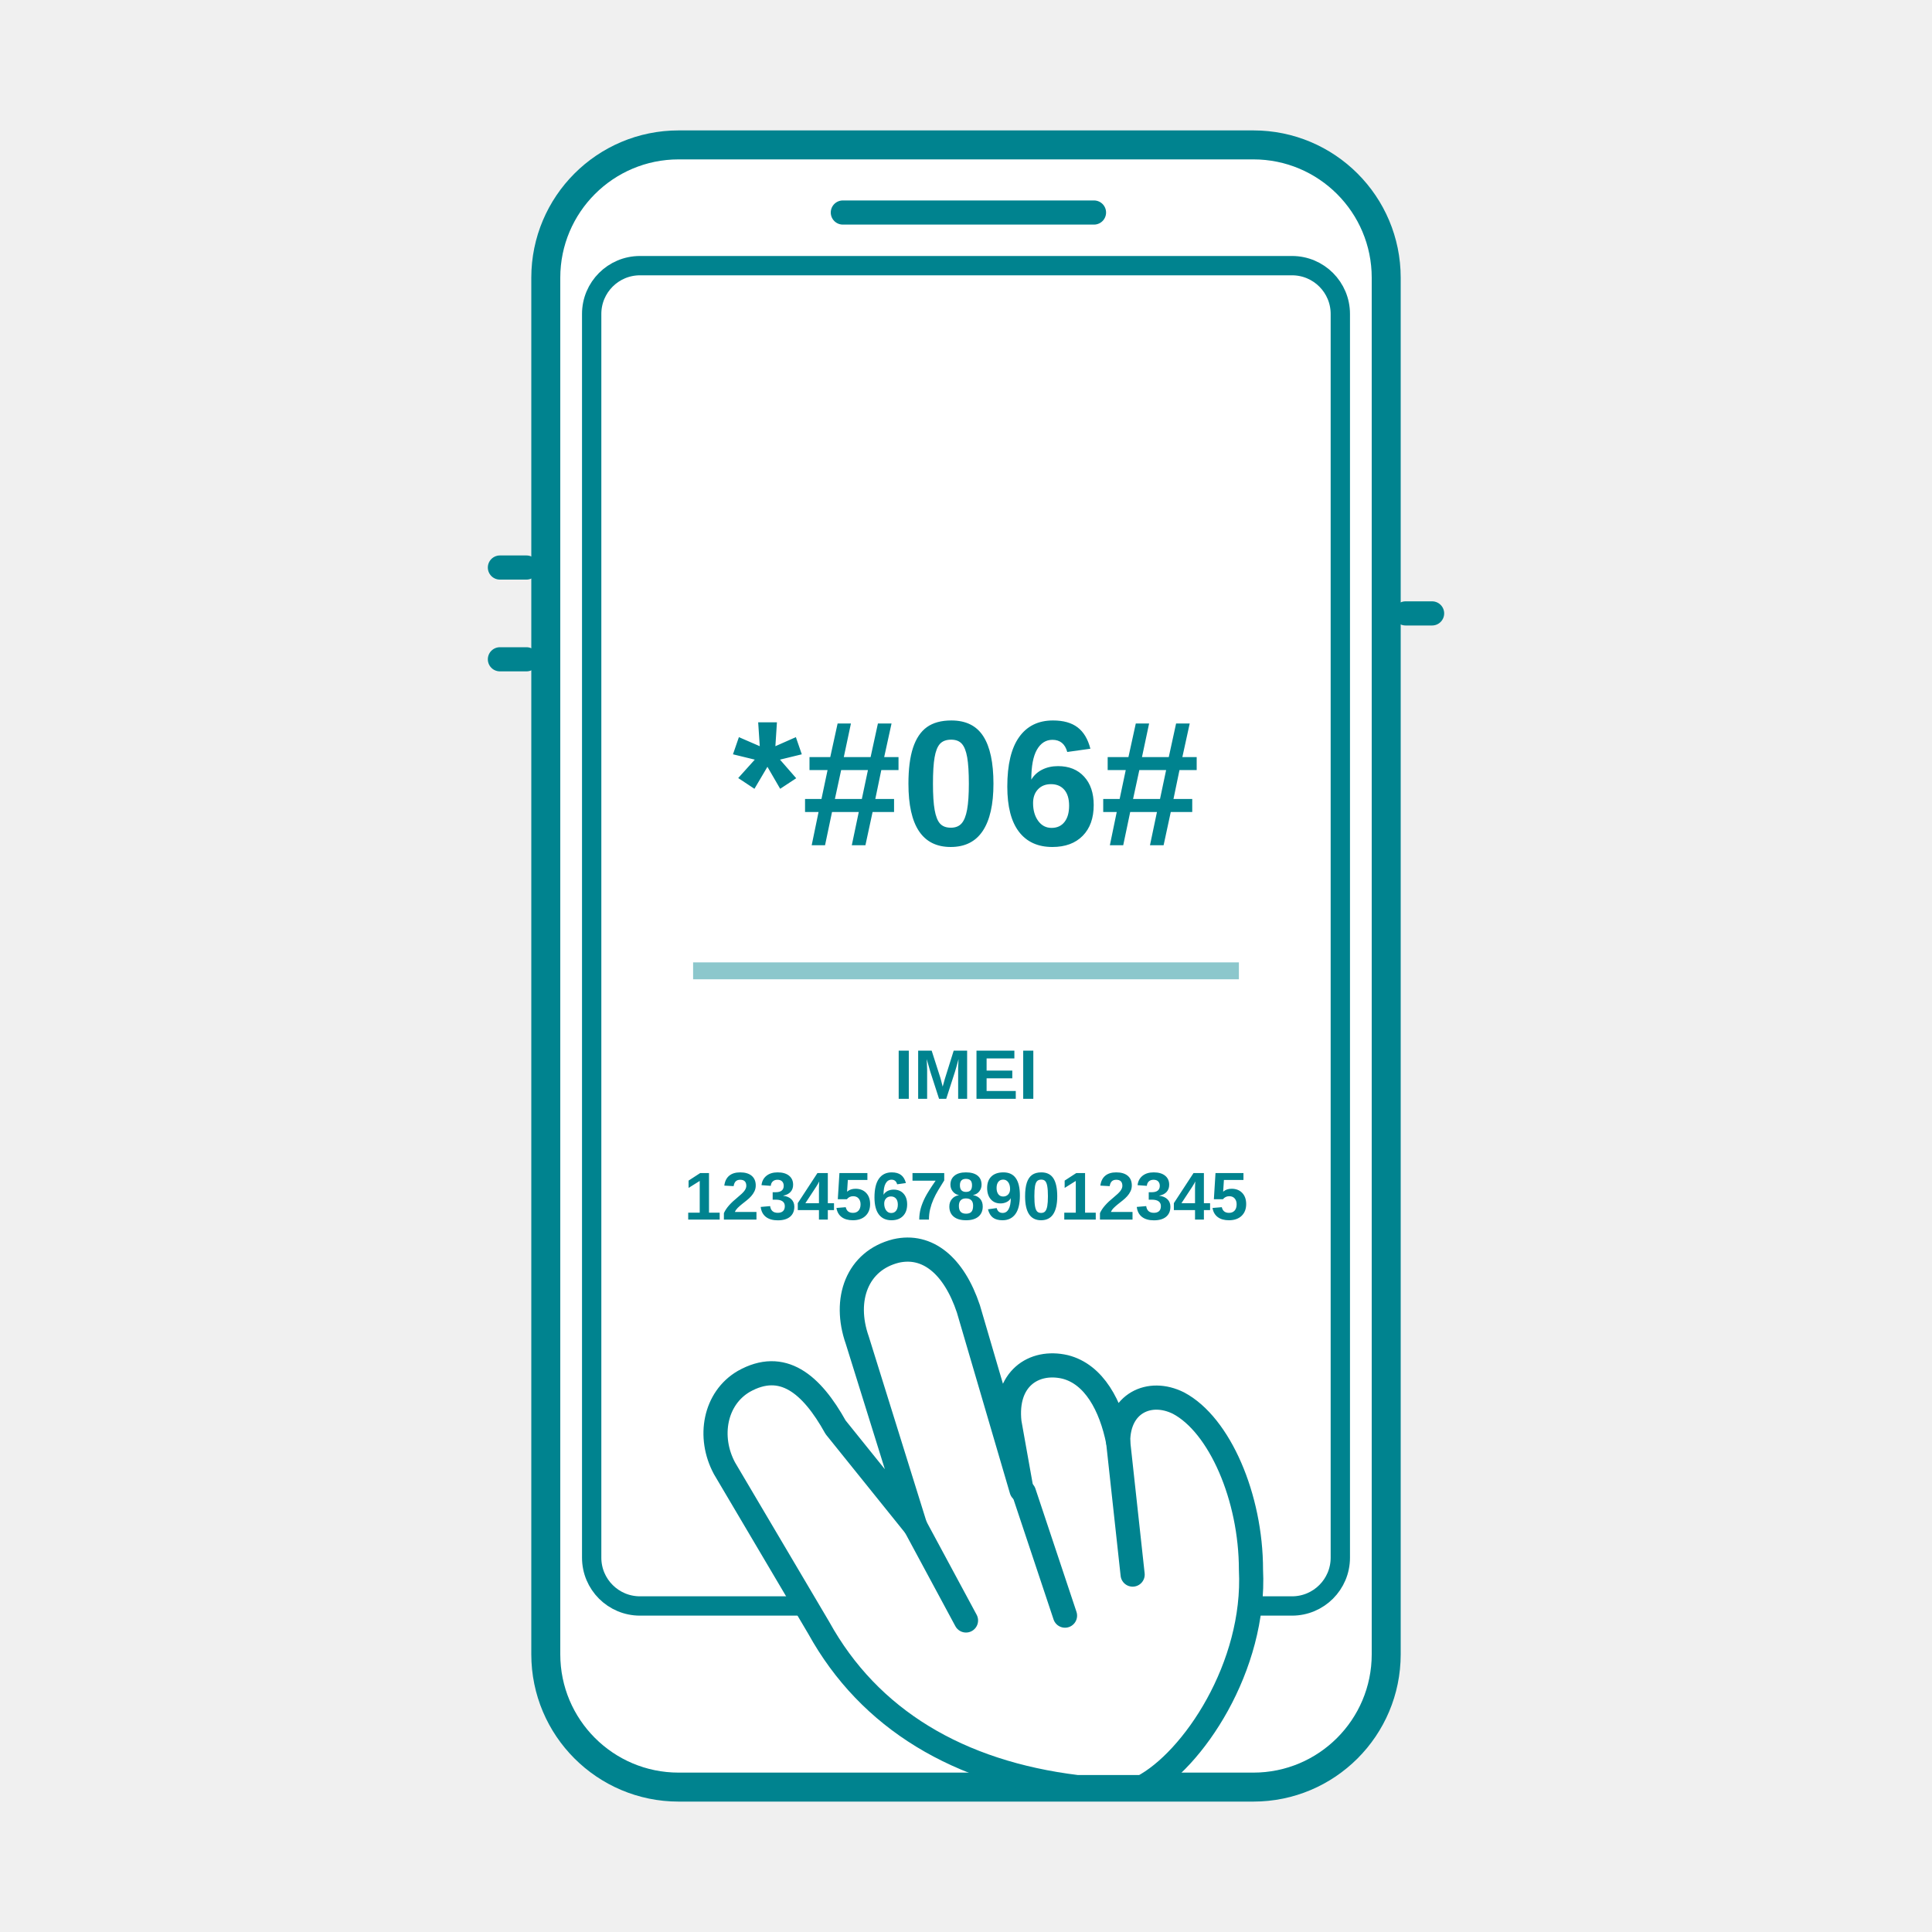
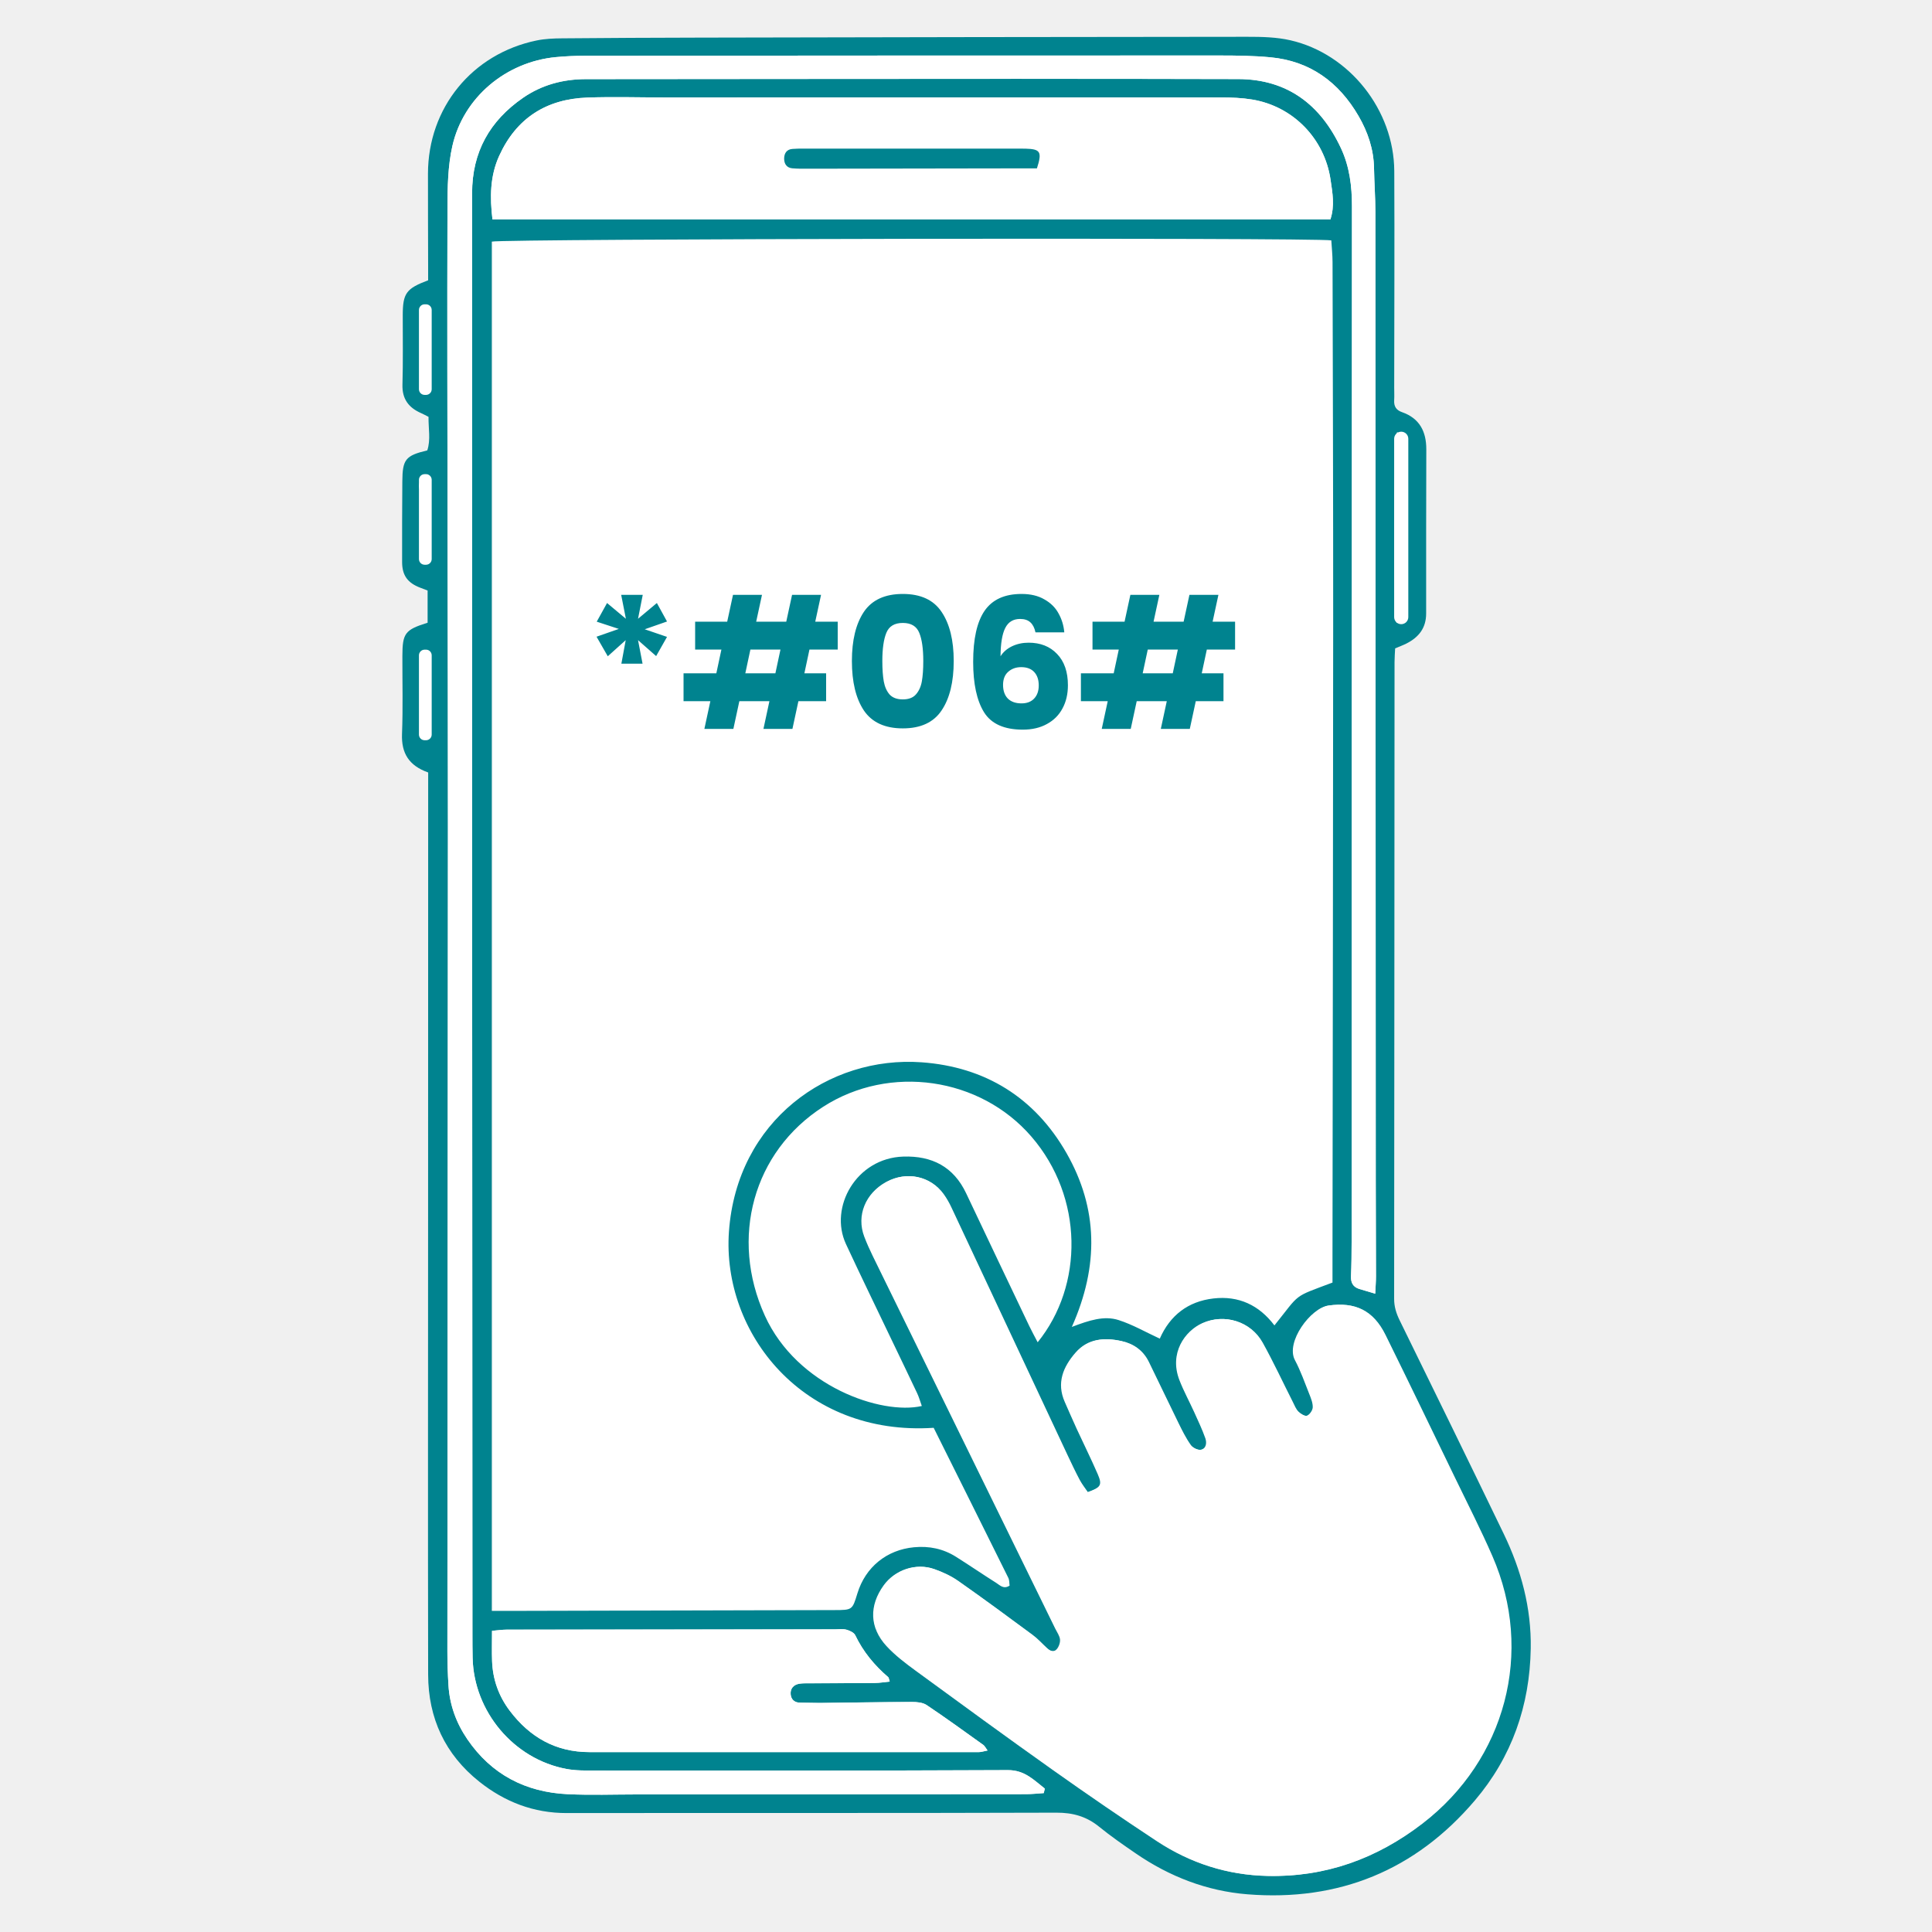
- <svg xmlns="http://www.w3.org/2000/svg" width="800" height="800" viewBox="0 0 800 800" fill="none" role="img" aria-labelledby="title desc">
-   <g stroke="#00838F" stroke-linecap="round" stroke-linejoin="round" fill="none">
-     <rect x="226" y="60" width="348" height="680" rx="55" fill="#fff" stroke-width="12" />
-     <rect x="245" y="110" width="310" height="555" rx="20" stroke-width="8" />
-     <path d="M349 88 H453 M358 699 H444" stroke-width="10" />
-     <path d="M218 235 H207 M218 273 H207 M582 254 H593" stroke-width="10" />
-   </g>
-   <text x="400" y="350" text-anchor="middle" font-family="Poppins,Arial,sans-serif" font-size="74" font-weight="600" fill="#00838F">*#06#</text>
-   <path d="M287 402 H513" stroke="#00838F" stroke-width="7" opacity=".45" />
-   <text x="400" y="455" text-anchor="middle" font-family="Poppins,Arial,sans-serif" font-size="29" font-weight="600" fill="#00838F">IMEI</text>
-   <text x="400" y="505" text-anchor="middle" font-family="Poppins,Arial,sans-serif" font-size="28" font-weight="600" fill="#00838F">123456789012345</text>
-   <g stroke="#00838F" stroke-width="10" stroke-linecap="round" stroke-linejoin="round">
-     <path fill="#fff" d="M446 740 C397 734 360 712 339 674 L300 608 C293 595 296 579 308 572 C324 563 336 573 346 591 L379 632 L355 555 C349 538 355 522 371 518 C384 515 395 524 401 542 L423 617 L418 589 C416 571 428 563 441 566 C453 569 460 582 463 597 C463 581 476 575 488 581 C505 590 518 620 518 650 C520 690 494 729 473 740 Z" />
-     <path d="M379 632 L400 671 M424 618 L441 669 M463 597 L469 652" fill="none" />
-   </g>
+ <svg xmlns="http://www.w3.org/2000/svg" width="1365" height="1365" viewBox="0 0 1365 1365" fill="none" role="img" aria-labelledby="title desc">
+   <rect x="348" y="165" width="594" height="986" fill="white" />
+   <path d="M302.524 545.78C288.844 540.91 283.514 532.12 284.034 518.57C284.744 500.27 284.254 481.92 284.294 463.58C284.334 447.37 286.114 444.94 302.114 439.98C302.114 432.71 302.114 425.18 302.114 417.22C300.494 416.6 298.654 415.89 296.824 415.19C288.014 411.83 284.124 406.54 284.104 397.18C284.054 378.18 284.124 359.19 284.254 340.19C284.364 324.53 286.484 321.91 301.894 318.2C304.394 310.63 302.634 302.73 302.764 294.5C300.914 293.57 299.234 292.64 297.484 291.87C288.704 288.01 284.044 281.87 284.344 271.72C284.824 255.4 284.524 239.06 284.554 222.73C284.584 207.24 286.934 203.85 302.484 198.05C302.484 194.87 302.494 191.26 302.484 187.66C302.444 166 302.344 144.33 302.374 122.67C302.444 76.17 333.554 37.97 379.214 28.58C385.034 27.38 391.124 27.14 397.104 27.09C429.424 26.8 461.754 26.64 494.074 26.58C623.054 26.32 752.034 26.06 881.014 26C891.284 25.99 901.844 26.19 911.764 28.48C953.504 38.1 984.864 77.77 985.084 120.87C985.334 171.86 985.074 222.86 985.034 273.85C985.034 276.85 985.194 279.86 985.014 282.85C984.764 287.08 986.434 289.76 990.504 291.18C1002.95 295.51 1007.74 304.89 1007.71 317.47C1007.63 356.13 1007.54 394.79 1007.6 433.45C1007.61 443.7 1002.38 450.23 993.744 454.63C991.384 455.83 988.874 456.74 985.694 458.09C985.554 461.2 985.274 464.46 985.274 467.72C985.184 617.7 985.144 767.68 984.984 917.66C984.974 923.21 986.494 927.96 988.894 932.86C1013.52 983.09 1038.12 1033.32 1062.43 1083.71C1074.73 1109.21 1081.97 1136 1081.5 1164.63C1080.84 1205.12 1068.11 1241.41 1041.96 1272.13C999.984 1321.47 945.854 1343.51 881.404 1338.37C852.774 1336.09 826.314 1325.88 802.494 1309.52C793.714 1303.49 784.904 1297.42 776.654 1290.7C767.684 1283.39 758.094 1280.65 746.364 1280.69C631.044 1281.07 515.734 1280.82 400.414 1280.97C377.034 1281 356.644 1273.1 338.694 1258.84C314.474 1239.6 302.554 1213.91 302.494 1183.18C302.294 1078.2 302.434 973.21 302.454 868.23C302.474 763.24 302.494 658.26 302.514 553.27C302.524 550.94 302.524 548.64 302.524 545.78ZM941.434 906.16C941.434 899.77 941.424 893.46 941.434 887.16C941.604 737.84 941.874 588.53 941.924 439.21C941.954 354.55 941.674 269.9 941.474 185.24C941.464 180.02 940.884 174.8 940.594 169.83C928.224 167.79 355.284 168.64 347.454 170.71C347.454 492.65 347.454 814.76 347.454 1138.11C354.784 1138.11 361.664 1138.12 368.544 1138.11C442.204 1137.93 515.864 1137.75 589.514 1137.56C602.204 1137.53 602.204 1137.49 605.764 1125.79C611.444 1107.15 626.524 1094.98 645.774 1093.17C656.454 1092.16 666.374 1094.2 675.414 1099.9C684.994 1105.94 694.344 1112.34 703.924 1118.39C706.494 1120.01 709.034 1123.04 713.314 1120.27C713.044 1118.51 713.204 1116.42 712.404 1114.8C694.854 1079.35 677.194 1043.96 659.664 1008.78C567.644 1014.86 509.914 941.92 515.014 870.16C520.594 791.69 585.554 745.77 651.234 750.54C695.894 753.78 731.034 775.29 753.534 814.73C775.784 853.74 776.544 894.25 757.274 937.5C769.544 932.83 780.054 929.37 790.354 932.67C800.204 935.83 809.364 941.14 819.414 945.78C826.644 929.34 839.314 919.48 857.314 917.39C875.144 915.32 889.594 922.09 900.414 936.44C919.074 913.2 912.914 916.91 941.434 906.16ZM768.234 1054.29C766.354 1051.5 764.084 1048.68 762.414 1045.54C759.294 1039.67 756.454 1033.64 753.634 1027.62C726.364 969.46 699.124 911.28 671.824 853.13C670.274 849.83 668.454 846.6 666.324 843.64C657.104 830.86 640.384 827.34 626.204 835.02C611.394 843.05 604.954 858.88 610.614 873.7C612.394 878.36 614.434 882.93 616.624 887.41C659.654 975.33 702.724 1063.22 745.784 1151.13C746.954 1153.52 748.704 1155.9 748.894 1158.39C749.074 1160.63 748.054 1163.5 746.554 1165.21C744.454 1167.61 741.684 1166.55 739.504 1164.54C736.074 1161.39 732.934 1157.84 729.214 1155.09C711.814 1142.22 694.394 1129.37 676.664 1116.95C671.564 1113.37 665.644 1110.66 659.744 1108.58C646.944 1104.07 632.234 1109.13 624.314 1120.09C613.984 1134.37 614.264 1149.93 626.254 1162.95C632.284 1169.5 639.574 1175.02 646.804 1180.31C679.064 1203.91 711.324 1227.49 743.924 1250.61C768.094 1267.75 792.554 1284.51 817.294 1300.82C840.854 1316.34 866.904 1324.75 895.304 1325.37C936.244 1326.26 972.284 1313.23 1004.63 1288.35C1063.31 1243.2 1083.57 1167.24 1054.02 1099.48C1045.91 1080.89 1036.67 1062.8 1027.83 1044.54C1011.44 1010.69 995.114 976.81 978.474 943.08C969.874 925.65 956.964 919.76 938.514 922.39C926.024 924.17 908.124 948.22 914.894 960.96C918.934 968.56 921.814 976.8 925.004 984.83C926.214 987.88 927.584 991.19 927.474 994.33C927.404 996.45 925.244 999.56 923.314 1000.24C921.694 1000.81 918.614 998.95 917.004 997.34C915.184 995.53 914.204 992.85 912.994 990.48C905.924 976.52 899.324 962.31 891.744 948.64C883.344 933.49 864.784 927.87 849.374 934.88C837.014 940.5 825.884 956.09 833.314 975.17C836.324 982.9 840.344 990.24 843.774 997.81C846.514 1003.85 849.364 1009.88 851.584 1016.12C852.714 1019.31 852.314 1023.53 848.314 1024.29C846.074 1024.71 842.344 1022.9 840.934 1020.92C837.494 1016.07 834.814 1010.64 832.174 1005.28C825.124 990.95 818.314 976.5 811.274 962.16C807.344 954.15 800.594 949.36 792.074 947.49C780.104 944.87 768.564 945.71 759.894 955.65C751.114 965.72 746.324 977.04 752.274 990.5C755.094 996.89 757.864 1003.31 760.784 1009.66C765.664 1020.24 770.864 1030.68 775.504 1041.36C778.924 1049.28 777.874 1050.86 768.234 1054.29ZM737.434 1266.87C737.684 1265.81 737.934 1264.74 738.184 1263.68C730.414 1257.67 724.024 1250.58 712.024 1250.63C615.034 1251.08 518.044 1250.96 421.054 1250.94C414.074 1250.94 406.954 1251.06 400.144 1249.79C362.954 1242.84 334.784 1209.27 333.914 1171.37C333.784 1165.71 333.774 1160.04 333.774 1154.37C333.684 947.39 333.584 740.41 333.534 533.43C333.504 401.11 333.634 268.79 333.544 136.47C333.524 107.38 346.054 85.29 369.614 69.05C382.904 59.89 397.894 55.93 413.944 55.91C461.944 55.84 509.934 55.8 557.934 55.79C663.594 55.77 769.244 55.57 874.904 55.87C909.564 55.97 933.094 73.99 947.444 104.77C953.464 117.68 955.194 131.43 955.184 145.64C955.034 389.62 955.014 633.6 954.944 877.57C954.944 885.57 954.864 893.57 954.504 901.56C954.294 906.22 955.894 909.3 960.404 910.69C963.734 911.72 967.094 912.68 971.624 914.02C971.854 908.9 972.154 905.32 972.154 901.74C972.134 879.41 972.004 857.08 971.994 834.75C971.914 606.44 971.854 378.13 971.734 149.81C971.724 139.49 970.954 129.17 970.774 118.84C970.534 105.48 966.414 93.27 959.804 81.91C945.864 57.97 925.574 43.1 897.544 40.48C885.634 39.36 873.604 39.21 861.624 39.21C712.304 39.19 562.984 39.27 413.664 39.39C406.684 39.4 399.664 39.7 392.714 40.36C357.514 43.72 327.394 68.74 319.604 103.16C316.414 117.26 316.184 132.23 316.144 146.8C315.894 223.12 316.134 299.44 316.214 375.76C316.294 446.08 316.514 516.41 316.474 586.73C316.384 780.05 316.194 973.36 316.084 1166.68C316.084 1174.67 316.364 1182.67 316.844 1190.65C317.684 1204.61 322.344 1217.34 330.194 1228.84C347.204 1253.74 371.304 1266.2 401.014 1267.63C417.304 1268.41 433.674 1267.82 450.004 1267.81C541.664 1267.76 633.324 1267.71 724.974 1267.61C729.134 1267.6 733.284 1267.13 737.434 1266.87ZM939.934 155.08C943.174 145.38 941.394 136.14 940.074 127.06C935.824 97.92 913.564 75.08 884.644 70.32C877.464 69.14 870.064 68.85 862.764 68.85C731.784 68.79 600.804 68.84 469.824 68.86C451.494 68.86 433.144 68.28 414.834 68.94C385.994 69.99 364.824 83.46 352.704 110.06C346.164 124.41 346.054 139.39 347.934 155.08C545.814 155.08 742.654 155.08 939.934 155.08ZM733.134 948.35C765.674 908.2 765.694 845.94 728.764 803.1C692.494 761.03 628.614 751.76 581.634 781.92C532.084 813.74 515.454 874.68 540.404 929.57C563.124 979.56 622.774 999.9 651.284 993.37C650.164 990.26 649.324 987.17 647.974 984.31C642.024 971.67 635.904 959.11 629.884 946.5C619.124 923.99 608.194 901.56 597.684 878.94C585.604 852.93 604.974 818.21 638.194 817.15C658.354 816.5 673.704 824.23 682.614 843.1C697.404 874.39 712.314 905.63 727.204 936.87C728.864 940.36 730.744 943.74 733.134 948.35ZM347.624 1152.21C347.624 1160.33 347.424 1166.95 347.664 1173.56C348.134 1186.58 352.344 1198.38 360.214 1208.76C374.334 1227.38 392.654 1237.9 416.514 1237.89C508.174 1237.86 599.824 1237.92 691.484 1237.9C693.254 1237.9 695.024 1237.27 697.724 1236.75C696.264 1234.79 695.724 1233.53 694.764 1232.84C681.484 1223.35 668.284 1213.73 654.724 1204.66C651.964 1202.81 647.804 1202.45 644.284 1202.46C622.954 1202.52 601.624 1202.92 580.294 1203.14C575.294 1203.19 570.294 1202.94 565.304 1202.96C561.194 1202.98 558.894 1200.55 558.604 1196.99C558.274 1192.88 560.794 1190.14 564.994 1189.54C567.284 1189.21 569.654 1189.28 571.984 1189.27C587.314 1189.2 602.644 1189.22 617.974 1189.06C621.424 1189.03 624.874 1188.43 628.584 1188.06C627.984 1186.15 627.984 1185.31 627.564 1184.96C617.844 1176.61 609.844 1167 604.264 1155.33C603.354 1153.43 600.354 1152.05 598.044 1151.41C595.554 1150.72 592.754 1151.16 590.084 1151.16C512.764 1151.21 435.434 1151.26 358.114 1151.36C354.874 1151.38 351.624 1151.88 347.624 1152.21ZM987.124 305.38C984.494 316.7 984.554 432.28 986.694 439.79C990.724 440.48 993.104 438.68 993.804 434.77C994.154 432.82 994.164 430.79 994.164 428.79C994.074 391.81 993.974 354.83 993.804 317.86C993.794 315.23 993.704 312.39 992.714 310.04C992.034 308.43 989.754 307.48 987.124 305.38ZM299.5 521.5C300.35 521.36 301.65 521.64 302.5 521.5C302.79 518.72 303.104 520.71 303.124 517.93C303.204 502.31 303.174 486.7 303.144 471.08C303.134 467.43 303.244 463.73 302.694 460.15C302.504 458.89 300.03 461.94 298.5 460.5C296.6 467.02 296.02 512.73 297.5 520.5C297.77 521.91 298.7 520.2 299.5 521.5ZM300 336C294.38 343.56 296.884 343.9 296.984 349.21C297.294 365.83 295.527 379.05 298.297 397.23C300.767 395.2 302.524 397.99 302.534 397.23C302.584 376.62 302.494 356.01 302.324 335.4C302.304 334.12 300.72 338.35 300 336ZM299.284 216.81C296.024 222.81 297.174 229.35 297.054 235.69C296.924 242.69 296.894 249.7 297.174 256.68C297.424 263.07 296.164 269.68 298.764 277.02C300.784 275.49 302.264 274.95 302.574 274.03C303.934 269.97 301.964 220.65 299.284 216.81Z" fill="#00838F" />
+   <path d="M737.432 1266.87C733.282 1267.13 729.132 1267.6 724.982 1267.61C633.322 1267.71 541.662 1267.76 450.012 1267.81C433.682 1267.82 417.322 1268.41 401.022 1267.63C371.312 1266.2 347.212 1253.75 330.202 1228.84C322.352 1217.34 317.692 1204.61 316.852 1190.65C316.372 1182.67 316.082 1174.67 316.092 1166.68C316.192 973.36 316.392 780.05 316.482 586.73C316.512 516.41 316.302 446.08 316.222 375.76C316.132 299.44 315.902 223.12 316.152 146.8C316.202 132.22 316.422 117.25 319.612 103.16C327.402 68.74 357.522 43.72 392.722 40.36C399.672 39.7 406.682 39.4 413.672 39.39C562.992 39.27 712.312 39.19 861.632 39.21C873.612 39.21 885.642 39.36 897.552 40.48C925.582 43.1 945.872 57.97 959.812 81.91C966.432 93.27 970.542 105.49 970.782 118.84C970.962 129.17 971.732 139.49 971.742 149.81C971.872 378.12 971.922 606.43 972.002 834.75C972.012 857.08 972.142 879.41 972.162 901.74C972.162 905.32 971.862 908.9 971.632 914.02C967.102 912.68 963.752 911.72 960.412 910.69C955.912 909.3 954.302 906.22 954.512 901.56C954.872 893.57 954.952 885.57 954.952 877.57C955.022 633.59 955.042 389.61 955.192 145.64C955.202 131.44 953.472 117.68 947.452 104.77C933.102 73.99 909.572 55.97 874.912 55.87C769.252 55.56 663.602 55.76 557.942 55.79C509.942 55.8 461.952 55.84 413.952 55.91C397.902 55.93 382.922 59.89 369.622 69.05C346.062 85.29 333.532 107.38 333.552 136.47C333.652 268.79 333.512 401.11 333.542 533.43C333.582 740.41 333.692 947.39 333.782 1154.37C333.782 1160.04 333.792 1165.7 333.922 1171.37C334.802 1209.26 362.972 1242.84 400.152 1249.79C406.962 1251.06 414.082 1250.94 421.062 1250.94C518.052 1250.97 615.042 1251.09 712.032 1250.63C724.032 1250.57 730.412 1257.66 738.192 1263.68C737.932 1264.74 737.682 1265.8 737.432 1266.87Z" fill="white" />
+   <path d="M939.934 155.081C742.654 155.081 545.814 155.081 347.944 155.081C346.064 139.391 346.174 124.411 352.714 110.061C364.844 83.451 386.004 69.991 414.844 68.941C433.154 68.271 451.504 68.861 469.834 68.861C600.814 68.841 731.794 68.791 862.774 68.851C870.074 68.851 877.474 69.141 884.654 70.321C913.574 75.081 935.834 97.911 940.084 127.061C941.394 136.141 943.174 145.381 939.934 155.081ZM732.604 118.951C736.374 107.211 735.104 105.311 724.424 105.041C723.764 105.021 723.094 105.031 722.434 105.031C670.894 105.021 619.354 105.001 567.814 105.001C565.154 105.001 562.484 105.011 559.844 105.231C555.744 105.561 554.054 108.421 554.024 112.011C553.994 115.631 555.704 118.531 559.754 118.901C563.054 119.201 566.394 119.191 569.714 119.191C620.584 119.121 671.464 119.031 722.334 118.951C725.634 118.941 728.944 118.951 732.604 118.951Z" fill="white" />
+   <path d="M347.626 1152.21C351.626 1151.88 354.876 1151.38 358.126 1151.38C435.446 1151.28 512.776 1151.23 590.096 1151.18C592.766 1151.18 595.566 1150.74 598.056 1151.43C600.366 1152.07 603.366 1153.44 604.276 1155.35C609.846 1167.02 617.856 1176.64 627.576 1184.98C627.996 1185.34 627.996 1186.18 628.596 1188.08C624.886 1188.45 621.436 1189.04 617.986 1189.08C602.656 1189.23 587.326 1189.22 571.996 1189.29C569.666 1189.3 567.306 1189.23 565.006 1189.56C560.806 1190.16 558.286 1192.9 558.616 1197.01C558.906 1200.57 561.206 1203 565.316 1202.98C570.316 1202.96 575.316 1203.22 580.306 1203.16C601.636 1202.94 622.966 1202.54 644.296 1202.48C647.806 1202.47 651.976 1202.83 654.736 1204.68C668.296 1213.75 681.496 1223.37 694.776 1232.86C695.736 1233.55 696.286 1234.81 697.736 1236.77C695.036 1237.28 693.266 1237.92 691.496 1237.92C599.836 1237.94 508.186 1237.88 416.526 1237.91C392.666 1237.92 374.346 1227.4 360.226 1208.78C352.356 1198.4 348.146 1186.6 347.676 1173.58C347.436 1166.95 347.626 1160.33 347.626 1152.21Z" fill="white" />
+   <path d="M987.124 305.379C989.754 307.479 992.044 308.429 992.714 310.039C993.694 312.389 993.784 315.229 993.804 317.859C993.974 354.839 994.074 391.809 994.164 428.789C994.164 430.779 994.154 432.809 993.804 434.769C993.104 438.679 990.724 440.479 986.694 439.789C984.554 432.279 984.494 316.709 987.124 305.379Z" fill="white" />
+   <path d="M299.5 521.5C298.7 520.2 297.77 521.4 297.5 520C296.02 512.22 297.1 467.52 299 461C300.53 462.45 302.502 458.903 302.692 460.163C303.242 463.743 303.132 467.443 303.142 471.093C303.172 486.713 303.202 502.323 303.122 517.943C303.112 520.723 302.79 518.22 302.5 521C301.64 521.14 300.35 521.36 299.5 521.5Z" fill="white" />
+   <path d="M299.5 336C300.23 338.35 302.315 334.13 302.325 335.4C302.485 356.01 302.585 376.62 302.535 397.23C302.535 397.98 300.472 395.468 298.002 397.498C295.232 379.328 297.305 365.84 296.985 349.21C296.885 343.9 293.87 343.56 299.5 336Z" fill="white" />
+   <path d="M299.282 216.812C301.962 220.652 303.932 269.962 302.572 274.042C302.262 274.962 300.782 275.502 298.762 277.032C296.162 269.682 297.422 263.073 297.172 256.693C296.902 249.703 296.922 242.693 297.052 235.703C297.162 229.363 296.022 222.823 299.282 216.812Z" fill="white" />
+   <path d="M732.604 118.95C728.944 118.95 725.634 118.95 722.334 118.95C671.464 119.03 620.584 119.12 569.714 119.19C566.394 119.19 563.054 119.21 559.754 118.9C555.714 118.53 553.994 115.63 554.024 112.01C554.054 108.41 555.744 105.55 559.844 105.23C562.494 105.02 565.154 105 567.814 105C619.354 105 670.894 105.02 722.434 105.03C723.094 105.03 723.764 105.02 724.424 105.04C735.104 105.31 736.374 107.21 732.604 118.95Z" fill="#00838F" />
+   <path d="M805.773 507.51C807.703 498.99 808.933 491.86 810.993 484.98C812.593 479.65 814.493 479.44 825.003 481.94C823.913 488.98 823.073 496.16 821.533 503.19C821.163 504.89 818.673 506.91 816.833 507.32C813.793 508.01 810.483 507.51 805.773 507.51Z" fill="white" />
+   <path d="M652.414 494.85C651.734 503.46 651.134 512.07 650.334 520.66C650.124 522.94 649.584 525.27 648.734 527.39C646.694 532.44 642.804 535.21 637.354 535.77C631.774 536.35 627.414 534.13 624.904 529.31C623.104 525.84 621.334 521.89 621.214 518.1C620.764 503.86 620.904 489.6 621.064 475.35C621.094 472.78 622.024 470.12 622.984 467.67C625.684 460.78 630.214 457.51 636.344 457.67C642.864 457.84 647.724 461.77 649.774 469.03C650.674 472.21 651.164 475.56 651.314 478.86C651.564 484.16 651.384 489.49 651.384 494.8C651.724 494.82 652.064 494.83 652.414 494.85Z" fill="white" />
+   <path d="M740.595 514.26C740.485 527.04 735.205 534.33 726.325 535.15C716.865 536.03 709.885 529.55 708.055 518.02C707.695 515.74 707.525 513.37 707.685 511.07C708.345 501.85 715.005 495.3 723.675 495.12C732.095 494.95 739.215 501.49 740.335 510.51C740.555 512.16 740.565 513.83 740.595 514.26Z" fill="white" />
+   <rect x="399" y="401" width="470" height="165" fill="white" />
+   <path d="M464.096 426.04L471.264 439.096L455.52 444.6L471.264 449.976L463.584 463.544L450.784 452.28L453.984 468.92H439.008L442.08 452.28L429.408 463.672L421.472 449.848L437.216 444.344L421.6 439.224L428.896 426.04L442.208 437.176L438.88 420.28H454.112L450.784 437.176L464.096 426.04ZM571.895 458.936L568.311 475.704H583.671V495.416H564.087L559.863 515H539.383L543.607 495.416H522.359L518.135 515H497.655L501.879 495.416H482.935V475.704H506.103L509.687 458.936H491.127V439.224H513.783L517.879 420.28H538.359L534.263 439.224H555.511L559.607 420.28H580.087L575.991 439.224H591.863V458.936H571.895ZM551.415 458.936H530.167L526.583 475.704H547.831L551.415 458.936ZM601.885 467C601.885 452.323 604.701 440.76 610.333 432.312C616.05 423.864 625.224 419.64 637.853 419.64C650.482 419.64 659.613 423.864 665.245 432.312C670.962 440.76 673.821 452.323 673.821 467C673.821 481.848 670.962 493.496 665.245 501.944C659.613 510.392 650.482 514.616 637.853 514.616C625.224 514.616 616.05 510.392 610.333 501.944C604.701 493.496 601.885 481.848 601.885 467ZM652.317 467C652.317 458.381 651.378 451.768 649.501 447.16C647.624 442.467 643.741 440.12 637.853 440.12C631.965 440.12 628.082 442.467 626.205 447.16C624.328 451.768 623.389 458.381 623.389 467C623.389 472.803 623.73 477.624 624.413 481.464C625.096 485.219 626.461 488.291 628.509 490.68C630.642 492.984 633.757 494.136 637.853 494.136C641.949 494.136 645.021 492.984 647.069 490.68C649.202 488.291 650.61 485.219 651.293 481.464C651.976 477.624 652.317 472.803 652.317 467ZM731.593 446.776C730.91 443.619 729.716 441.272 728.009 439.736C726.302 438.115 723.87 437.304 720.713 437.304C715.849 437.304 712.35 439.437 710.217 443.704C708.084 447.885 706.974 454.541 706.889 463.672C708.766 460.685 711.454 458.339 714.953 456.632C718.537 454.925 722.462 454.072 726.729 454.072C735.092 454.072 741.79 456.717 746.825 462.008C751.945 467.299 754.505 474.68 754.505 484.152C754.505 490.381 753.225 495.843 750.665 500.536C748.19 505.229 744.521 508.899 739.657 511.544C734.878 514.189 729.204 515.512 722.633 515.512C709.492 515.512 700.361 511.416 695.241 503.224C690.121 494.947 687.561 483.085 687.561 467.64C687.561 451.427 690.249 439.395 695.625 431.544C701.086 423.608 709.79 419.64 721.737 419.64C728.137 419.64 733.513 420.92 737.865 423.48C742.302 425.955 745.63 429.24 747.849 433.336C750.153 437.432 751.518 441.912 751.945 446.776H731.593ZM721.481 471.352C717.812 471.352 714.74 472.461 712.265 474.68C709.876 476.813 708.681 479.885 708.681 483.896C708.681 487.992 709.79 491.192 712.009 493.496C714.313 495.8 717.556 496.952 721.737 496.952C725.492 496.952 728.436 495.843 730.569 493.624C732.788 491.32 733.897 488.205 733.897 484.28C733.897 480.269 732.83 477.112 730.697 474.808C728.564 472.504 725.492 471.352 721.481 471.352ZM852.645 458.936L849.061 475.704H864.421V495.416H844.837L840.613 515H820.133L824.357 495.416H803.109L798.885 515H778.405L782.629 495.416H763.685V475.704H786.853L790.437 458.936H771.877V439.224H794.533L798.629 420.28H819.109L815.013 439.224H836.261L840.357 420.28H860.837L856.741 439.224H872.613V458.936H852.645ZM832.165 458.936H810.917L807.333 475.704H828.581L832.165 458.936Z" fill="#00838F" />
+   <rect x="296" y="215" width="9" height="64" rx="4" fill="white" />
+   <rect x="296" y="335" width="9" height="64" rx="4" fill="white" />
+   <rect x="296" y="459" width="9" height="64" rx="4" fill="white" />
+   <rect x="985" y="305" width="10" height="136" rx="5" fill="white" />
+   <path d="M768.666 1054.32C778.316 1050.89 779.366 1049.31 775.926 1041.38C771.286 1030.7 766.086 1020.26 761.206 1009.68C758.286 1003.33 755.516 996.918 752.696 990.518C746.746 977.058 751.536 965.738 760.316 955.668C768.986 945.728 780.526 944.889 792.496 947.509C801.026 949.379 807.766 954.168 811.696 962.178C818.736 976.518 825.546 990.968 832.596 1005.3C835.236 1010.67 837.916 1016.1 841.356 1020.94C842.766 1022.92 846.496 1024.73 848.736 1024.31C852.736 1023.56 853.146 1019.34 852.006 1016.14C849.786 1009.9 846.936 1003.87 844.196 997.829C840.766 990.259 836.746 982.918 833.736 975.188C826.316 956.108 837.436 940.518 849.796 934.898C865.206 927.888 883.766 933.508 892.166 948.658C899.746 962.328 906.346 976.549 913.416 990.499C914.616 992.879 915.606 995.559 917.426 997.359C919.046 998.969 922.116 1000.82 923.736 1000.26C925.656 999.589 927.816 996.479 927.896 994.349C928.006 991.209 926.636 987.899 925.426 984.849C922.236 976.819 919.356 968.579 915.316 960.979C908.546 948.239 926.446 924.188 938.936 922.408C957.386 919.778 970.296 925.669 978.896 943.099C995.536 976.829 1011.87 1010.71 1028.26 1044.56C1037.1 1062.82 1046.35 1080.91 1054.45 1099.5C1084 1167.25 1063.75 1243.22 1005.06 1288.37C972.706 1313.25 936.666 1326.28 895.726 1325.39C867.316 1324.77 841.276 1316.36 817.716 1300.84C792.976 1284.54 768.516 1267.78 744.346 1250.63C711.746 1227.51 679.476 1203.92 647.226 1180.33C639.996 1175.04 632.706 1169.52 626.676 1162.97C614.686 1149.95 614.396 1134.38 624.736 1120.11C632.666 1109.16 647.366 1104.1 660.166 1108.6C666.076 1110.68 671.986 1113.39 677.086 1116.97C694.806 1129.39 712.236 1142.24 729.636 1155.11C733.356 1157.86 736.496 1161.41 739.926 1164.56C742.106 1166.56 744.876 1167.63 746.976 1165.23C748.476 1163.52 749.496 1160.65 749.316 1158.41C749.116 1155.92 747.366 1153.53 746.206 1151.15C703.156 1063.24 660.086 975.348 617.046 887.428C614.856 882.948 612.816 878.379 611.036 873.719C605.376 858.899 611.816 843.058 626.626 835.038C640.806 827.348 657.526 830.868 666.746 843.658C668.876 846.608 670.706 849.848 672.246 853.148C699.556 911.298 726.786 969.479 754.056 1027.64C756.886 1033.66 759.726 1039.69 762.836 1045.56C764.516 1048.71 766.786 1051.54 768.666 1054.32Z" fill="white" />
</svg>
